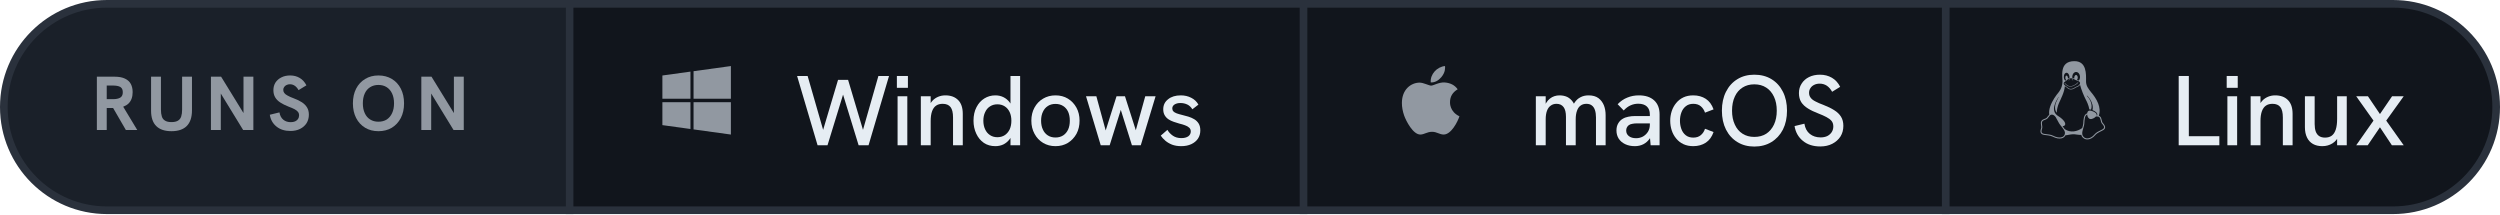
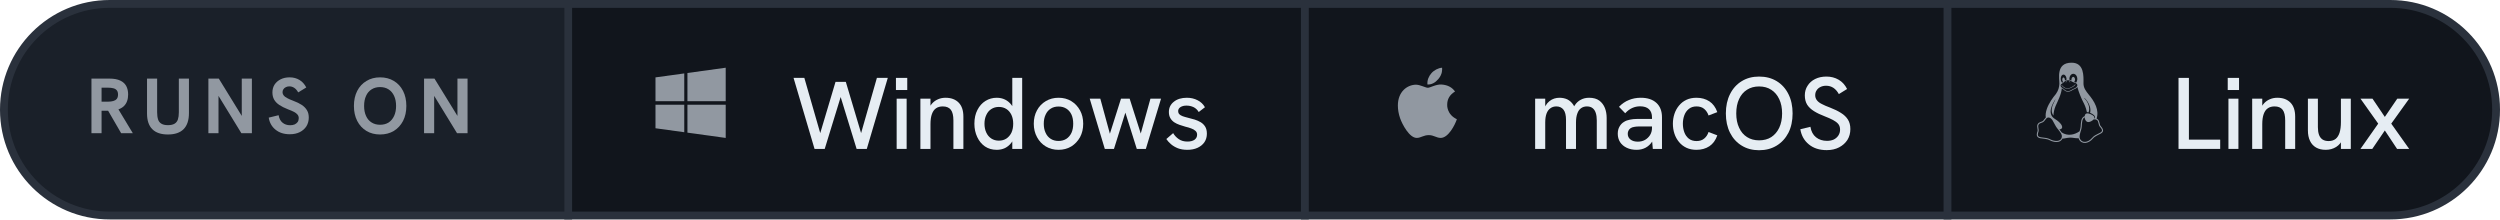
- <svg xmlns="http://www.w3.org/2000/svg" width="327" height="28" viewBox="0 0 327 28" role="img" aria-label="Runs on Windows, macOS and Linux">
+ <svg xmlns="http://www.w3.org/2000/svg" width="319" height="28" viewBox="0 0 319 28" role="img" aria-label="Runs on Windows, macOS and Linux">
  <defs>
    <clipPath id="c1">
-       <rect x=".5" y=".5" width="326" height="27" rx="13.5" />
+       <rect x=".5" y=".5" width="318" height="27" rx="13.5" />
    </clipPath>
    <path id="a" d="m.67 0 0-6.97 2.3 0q.85 0 1.37.25.52.24.77.7.24.45.24 1.07 0 .96-.54 1.49-.55.52-1.56.58-.23.01-.47.01-.24 0-.41 0l-.41 0 0 2.87zm3.79 0-1.75-3.02 1.32-.16 1.92 3.18zm-2.5-4.03.88 0q.33 0 .61-.08.27-.07.44-.26.17-.2.17-.56 0-.37-.17-.56-.17-.19-.44-.25-.28-.07-.61-.07l-.88 0z" />
    <path id="b" d="m3.28.16q-1.32 0-1.99-.67-.68-.67-.68-2.01l0-4.45 1.29 0 0 4.3q0 .54.12.91.11.36.42.54.3.19.84.19.54 0 .85-.19.3-.18.42-.54.12-.37.12-.9l0-4.31 1.29 0 0 4.4q0 1.36-.68 2.05-.68.68-2 .68z" />
    <path id="c" d="m.67 0 0-6.97 1.33 0 3.25 5.28-.32 0 0-5.28 1.29 0 0 6.97-1.34 0-3.24-5.29.32 0 0 5.29z" />
    <path id="d" d="m2.97.13q-1.11 0-1.82-.58-.72-.58-.87-1.54l1.26-.31q.11.64.51.96.39.32.97.32.31 0 .56-.1.24-.11.39-.31.14-.21.14-.49 0-.26-.15-.45-.15-.19-.45-.35-.31-.16-.77-.33-.66-.26-1.1-.55-.45-.3-.67-.69-.22-.39-.22-.92 0-.56.27-.99.28-.43.78-.68.49-.25 1.15-.25.7 0 1.25.33.54.32.87.96l-1.03.63q-.21-.38-.49-.57-.29-.2-.64-.2-.25 0-.44.1-.2.09-.31.26-.12.16-.12.38 0 .23.14.41.13.18.44.34.3.17.79.35.65.24 1.09.53.43.29.66.68.23.38.23.93 0 .62-.3 1.11-.31.48-.85.75-.54.27-1.27.27z" />
    <path id="e" d="m3.73.16q-.99 0-1.74-.45-.76-.46-1.18-1.28-.42-.82-.42-1.91 0-1.1.42-1.92.42-.82 1.18-1.27.75-.46 1.74-.46 1 0 1.76.46.75.45 1.17 1.27.42.82.42 1.92 0 1.09-.42 1.91-.43.82-1.18 1.28-.76.45-1.75.45zm-.01-1.24q.64 0 1.1-.29.45-.3.7-.84.25-.54.25-1.27 0-.74-.25-1.28-.25-.54-.7-.83-.46-.3-1.1-.3-.61 0-1.07.29-.47.29-.71.83-.25.54-.25 1.29 0 .74.25 1.28.24.54.71.83.46.29 1.07.29z" />
    <path id="f" d="m2.26 0-2.06-6.97 1.06 0 1.56 5.42 1.5-5.03 1.01 0 1.5 5.03 1.55-5.42 1.07 0-2.06 6.97-1 0-1.65-5.37.17 0-1.65 5.37z" />
    <path id="g" d="m.67 0 0-4.93.98 0 0 4.93zm-.07-5.78 0-1.19 1.11 0 0 1.19z" />
    <path id="h" d="m.68 0 0-4.93.99 0 0 1.07-.2.06q.13-.41.38-.68.24-.26.58-.4.33-.14.72-.14.82 0 1.29.48.46.47.46 1.38l0 3.16-.98 0 0-2.8q0-.71-.25-1.04-.26-.33-.79-.33-.4 0-.66.18-.27.18-.41.57-.14.39-.14.99l0 2.43z" />
    <path id="i" d="m2.65.09q-.67 0-1.16-.33-.49-.34-.76-.92-.28-.59-.28-1.31 0-.79.3-1.36.29-.57.79-.88.5-.31 1.11-.31.44 0 .81.18.36.18.61.5.25.32.35.75l-.25.08 0-3.46.97 0 0 6.97-.97 0 0-1.42.29.01q-.13.48-.39.82-.26.33-.62.51-.37.17-.8.17zm.2-.9q.43 0 .75-.21.31-.21.49-.58.17-.38.17-.87 0-.49-.17-.86-.18-.38-.49-.58-.32-.21-.75-.21-.42 0-.74.21-.32.2-.49.58-.18.37-.18.86 0 .49.18.87.17.37.49.58.32.21.74.21z" />
    <path id="j" d="m2.88.09q-.7 0-1.25-.33-.55-.33-.86-.91-.32-.58-.32-1.32 0-.74.31-1.31.31-.58.87-.91.55-.33 1.25-.33.71 0 1.25.33.54.33.86.91.31.57.31 1.31 0 .74-.31 1.32-.32.57-.86.91-.55.33-1.25.33zm0-.87q.44 0 .77-.21.32-.21.5-.59.17-.38.17-.89 0-.52-.17-.9-.18-.38-.5-.58-.33-.21-.77-.21-.45 0-.77.21-.33.21-.5.59-.18.37-.18.89 0 .51.18.89.17.38.5.59.32.21.77.21z" />
    <path id="k" d="m1.73 0-1.48-4.93 1.04 0 .94 3.44 1.09-3.44.85 0 1.09 3.42.95-3.42 1.04 0-1.49 4.93-.89 0-1.12-3.56-1.12 3.56z" />
    <path id="l" d="m2.34.09q-.52 0-.92-.15-.4-.16-.68-.4-.29-.25-.46-.51l.67-.58q.19.34.55.59.35.24.85.24.44 0 .7-.18.25-.19.25-.49 0-.24-.16-.38-.16-.15-.42-.24-.26-.1-.57-.17-.28-.08-.57-.18-.29-.1-.52-.25-.24-.16-.38-.4-.15-.25-.15-.61 0-.63.49-1.01.48-.39 1.28-.39.57 0 1.04.24.47.23.73.69l-.61.47q-.2-.33-.51-.48-.32-.15-.69-.15-.35 0-.58.14-.24.15-.24.4 0 .18.11.3.1.11.33.2.22.08.55.16.31.07.63.17.32.1.59.26.27.16.44.43.17.27.17.7 0 .47-.24.83-.24.35-.67.55-.43.2-1.01.2z" />
    <path id="m" d="m.68 0 0-4.93.99 0 0 1.27-.21.07q.09-.39.25-.66.16-.27.38-.44.21-.17.46-.25.25-.08.51-.08.43 0 .78.16.34.17.58.52.23.34.31.9l-.56.11q.15-.58.4-.95.24-.37.6-.55.35-.19.81-.19.62 0 1 .28.37.28.55.73.17.44.17.97l0 3.04-.97 0 0-2.8q0-.43-.1-.73-.1-.31-.31-.47-.21-.17-.56-.17-.34 0-.58.18-.24.17-.36.52-.13.35-.13.87l0 2.6-.98 0 0-2.86q0-.66-.24-.98-.25-.33-.71-.33-.34 0-.58.18-.25.17-.38.52-.13.35-.13.87l0 2.6z" />
    <path id="n" d="m3.9 0-.08-.91 0-2.19q0-.52-.3-.8-.3-.28-.87-.28-.4 0-.76.16-.37.16-.7.52l-.61-.63q.44-.46.98-.67.53-.22 1.16-.22.99 0 1.54.51.54.5.54 1.41l0 3.1zm-1.59.09q-.55 0-.97-.2-.42-.2-.65-.55-.23-.36-.23-.83 0-.41.17-.7.17-.3.44-.46.25-.16.58-.22.32-.07.69-.07l1.57 0 0 .74-1.43 0q-.2 0-.41.04-.22.03-.37.14-.12.09-.19.23-.07.13-.07.31 0 .35.27.56.27.21.72.21.38 0 .7-.17.31-.18.5-.48.19-.31.19-.7l.35.46q-.09.52-.35.91-.26.38-.64.58-.39.2-.87.2z" />
    <path id="o" d="m2.77.09q-.56 0-.99-.2-.44-.21-.73-.57-.3-.36-.45-.82-.15-.46-.15-.97 0-.5.15-.96.15-.46.45-.82.29-.36.73-.57.43-.2.99-.2.72 0 1.26.35.53.35.78 1.06l-.86.33q-.13-.39-.42-.64-.29-.25-.76-.25-.46 0-.76.25-.3.24-.44.63-.14.38-.14.82 0 .44.14.83.14.39.44.63.3.24.76.24.47 0 .76-.25.29-.24.42-.64l.86.33q-.25.72-.78 1.07-.54.35-1.26.35z" />
    <path id="p" d="m3.72.13q-.97 0-1.7-.45-.74-.45-1.15-1.26-.41-.82-.41-1.9 0-1.09.41-1.9.41-.82 1.15-1.27.73-.45 1.7-.45.99 0 1.73.45.74.45 1.15 1.27.41.81.41 1.9 0 1.08-.41 1.9-.42.81-1.16 1.26-.74.45-1.72.45zm0-.97q.7 0 1.2-.32.5-.33.78-.92.28-.6.28-1.4 0-.81-.28-1.4-.28-.6-.78-.92-.5-.33-1.2-.33-.68 0-1.18.32-.51.32-.78.91-.28.6-.28 1.42 0 .81.28 1.4.27.6.78.92.5.32 1.18.32z" />
    <path id="q" d="m2.94.12q-1.07 0-1.75-.56-.69-.56-.84-1.49l.99-.24q.11.68.55 1.03.44.35 1.08.35.37 0 .66-.13.28-.14.45-.39.17-.26.17-.58 0-.34-.18-.56-.19-.22-.52-.39-.34-.18-.81-.36-.61-.23-1.04-.5-.44-.27-.68-.64-.23-.38-.23-.91 0-.54.27-.95.26-.42.74-.66.48-.24 1.11-.24.67 0 1.2.31.52.3.83.91l-.81.5q-.22-.4-.53-.61-.32-.21-.72-.21-.31 0-.55.12-.25.12-.38.33-.14.2-.14.48 0 .29.17.5.16.21.49.37.32.17.81.35.62.24 1.06.52.44.27.68.65.24.38.24.93 0 .6-.29 1.07-.3.46-.82.73-.52.27-1.21.27z" />
    <path id="r" d="m.75 0 0-6.97 1.02 0 0 6.06 3.07 0 0 .91z" />
    <path id="s" d="m2.37.09q-.55 0-.94-.22-.4-.23-.6-.65-.21-.43-.21-1.04l0-3.11.98 0 0 2.8q0 .44.11.75.11.3.35.46.23.15.59.15.42 0 .69-.21.26-.21.39-.62.13-.42.13-1.04l0-2.29.97 0 0 4.93-.97 0 0-1.06.2.04q-.22.55-.67.83-.45.28-1.02.28z" />
    <path id="t" d="m.25 0 1.74-2.48-1.74-2.45 1.18 0 1.21 1.79 1.22-1.79 1.17 0-1.76 2.45 1.76 2.48-1.19 0-1.2-1.81-1.23 1.81z" />
  </defs>
  <g clip-path="url(#c1)">
-     <rect width="327" height="28" fill="#11151c" />
-     <rect width="74" height="28" fill="#1a2029" />
+     <rect width="319" height="28" fill="#11151c" />
+     <rect width="72" height="28" fill="#1a2029" />
  </g>
  <g fill="#9198a1" transform="translate(0 17)">
-     <use href="#a" x="12" />
-     <use href="#b" x="19.15" />
-     <use href="#c" x="26.92" />
-     <use href="#d" x="35.01" />
-     <use href="#e" x="45.77" />
-     <use href="#c" x="54.44" />
+     <use href="#a" x="11" />
+     <use href="#b" x="18.15" />
+     <use href="#c" x="25.92" />
+     <use href="#d" x="34.01" />
+     <use href="#e" x="44.77" />
+     <use href="#c" x="53.44" />
  </g>
-   <line x1="74.5" y1="0" x2="74.5" y2="28" stroke="#2a313c" />
-   <path fill="#9198a1" transform="translate(86 8) scale(0.02) translate(32 0)" d="M0 93.7l183.6-25.3 0 177.4-183.6 0 0-152.1zM0 418.3l183.6 25.3 0-175.2-183.6 0 0 149.9zm203.8 28l244.2 33.7 0-211.6-244.2 0 0 177.9zm0-380.6l0 180.1 244.2 0 0-213.8-244.2 33.7z" />
+   <line x1="72.5" y1="0" x2="72.5" y2="28" stroke="#2a313c" />
+   <path fill="#9198a1" transform="translate(83 8) scale(0.02) translate(32 0)" d="M0 93.7l183.6-25.3 0 177.4-183.6 0 0-152.1zM0 418.3l183.6 25.3 0-175.2-183.6 0 0 149.9zm203.8 28l244.2 33.7 0-211.6-244.2 0 0 177.9zm0-380.6l0 180.1 244.2 0 0-213.8-244.2 33.7z" />
  <g fill="#e6edf3" transform="translate(0 19) scale(1.3)">
-     <use href="#f" x="80" />
-     <use href="#g" x="89.64" />
-     <use href="#h" x="91.97" />
-     <use href="#i" x="97.5" />
-     <use href="#j" x="103.32" />
-     <use href="#k" x="109.02" />
-     <use href="#l" x="116.51" />
+     <use href="#f" x="77.69" />
+     <use href="#g" x="87.34" />
+     <use href="#h" x="89.66" />
+     <use href="#i" x="95.19" />
+     <use href="#j" x="101.02" />
+     <use href="#k" x="106.71" />
+     <use href="#l" x="114.2" />
  </g>
-   <line x1="170.5" y1="0" x2="170.5" y2="28" stroke="#2a313c" />
-   <path fill="#9198a1" transform="translate(182 8) scale(0.02) translate(64 0)" d="M319.1 268.7c-.2-36.7 16.4-64.4 50-84.8-18.8-26.9-47.2-41.7-84.7-44.6-35.5-2.8-74.3 20.7-88.5 20.7-15 0-49.4-19.7-76.4-19.7-55.8 .9-115.1 44.5-115.1 133.2 0 26.2 4.8 53.3 14.4 81.2 12.8 36.7 59 126.7 107.2 125.2 25.2-.6 43-17.9 75.8-17.9 31.8 0 48.3 17.9 76.4 17.9 48.6-.7 90.4-82.5 102.6-119.3-65.2-30.7-61.7-90-61.7-91.9zM262.5 104.5c27.3-32.4 24.8-61.9 24-72.5-24.1 1.4-52 16.4-67.9 34.9-17.5 19.8-27.8 44.3-25.6 71.9 26.1 2 49.9-11.4 69.5-34.3z" />
+   <line x1="166.5" y1="0" x2="166.5" y2="28" stroke="#2a313c" />
+   <path fill="#9198a1" transform="translate(177 8) scale(0.02) translate(64 0)" d="M319.1 268.7c-.2-36.7 16.4-64.4 50-84.8-18.8-26.9-47.2-41.7-84.7-44.6-35.5-2.8-74.3 20.7-88.5 20.7-15 0-49.4-19.7-76.4-19.7-55.8 .9-115.1 44.5-115.1 133.2 0 26.2 4.8 53.3 14.4 81.2 12.8 36.7 59 126.7 107.2 125.2 25.2-.6 43-17.9 75.8-17.9 31.8 0 48.3 17.9 76.4 17.9 48.6-.7 90.4-82.5 102.6-119.3-65.2-30.7-61.7-90-61.7-91.9zM262.5 104.5c27.3-32.4 24.8-61.9 24-72.5-24.1 1.4-52 16.4-67.9 34.9-17.5 19.8-27.8 44.3-25.6 71.9 26.1 2 49.9-11.4 69.5-34.3z" />
  <g fill="#e6edf3" transform="translate(0 19) scale(1.3)">
-     <use href="#m" x="153.85" />
-     <use href="#n" x="162.18" />
-     <use href="#o" x="167.6" />
-     <use href="#p" x="172.79" />
-     <use href="#q" x="180.21" />
+     <use href="#m" x="150" />
+     <use href="#n" x="158.33" />
+     <use href="#o" x="163.75" />
+     <use href="#p" x="168.94" />
+     <use href="#q" x="176.36" />
  </g>
-   <line x1="254.5" y1="0" x2="254.5" y2="28" stroke="#2a313c" />
-   <path fill="#9198a1" transform="translate(266 8) scale(0.02) translate(32 0)" d="M220.9 123.3c1 .5 1.8 1.7 3 1.7 1.1 0 2.8-.4 2.9-1.5 .2-1.4-1.9-2.3-3.2-2.9-1.7-.7-3.9-1-5.5-.1-.4 .2-.8 .7-.6 1.1 .3 1.3 2.3 1.1 3.4 1.7zM199 125c1.2 0 2-1.2 3-1.7 1.1-.6 3.1-.4 3.5-1.6 .2-.4-.2-.9-.6-1.1-1.6-.9-3.8-.6-5.5 .1-1.3 .6-3.4 1.5-3.2 2.9 .1 1 1.8 1.5 2.8 1.4zM420 403.8c-3.6-4-5.3-11.6-7.2-19.7-1.8-8.1-3.9-16.8-10.5-22.4-1.3-1.1-2.6-2.1-4-2.9-1.3-.8-2.7-1.5-4.1-2 9.2-27.3 5.6-54.5-3.7-79.1-11.4-30.1-31.3-56.4-46.5-74.4-17.1-21.5-33.7-41.9-33.4-72 .5-45.9 5.1-131.2-75.8-131.3-102.4-.2-76.8 103.4-77.9 135.2-1.7 23.4-6.4 41.8-22.5 64.7-18.9 22.5-45.5 58.8-58.1 96.7-6 17.9-8.8 36.1-6.2 53.3-6.5 5.8-11.4 14.7-16.6 20.2-4.2 4.3-10.3 5.9-17 8.3s-14 6-18.5 14.5c-2.1 3.9-2.8 8.1-2.8 12.4 0 3.9 .6 7.9 1.2 11.8 1.2 8.1 2.5 15.7 .8 20.8-5.2 14.4-5.9 24.4-2.2 31.7 3.8 7.3 11.4 10.5 20.1 12.3 17.3 3.6 40.8 2.7 59.3 12.5 19.8 10.4 39.9 14.1 55.9 10.4 11.6-2.6 21.1-9.6 25.9-20.2 12.5-.1 26.3-5.4 48.3-6.6 14.9-1.2 33.6 5.3 55.1 4.1 .6 2.3 1.4 4.6 2.5 6.7l0 .1c8.3 16.7 23.8 24.3 40.3 23 16.6-1.3 34.1-11 48.3-27.9 13.6-16.4 36-23.2 50.9-32.2 7.4-4.5 13.4-10.1 13.9-18.3 .4-8.2-4.4-17.3-15.5-29.7zM223.8 87.3c9.8-22.2 34.2-21.8 44-.4 6.5 14.2 3.6 30.9-4.3 40.4-1.6-.8-5.9-2.6-12.6-4.9 1.1-1.2 3.1-2.7 3.9-4.6 4.8-11.8-.2-27-9.1-27.3-7.3-.5-13.9 10.8-11.8 23-4.1-2-9.4-3.5-13-4.4-1-6.9-.3-14.6 2.9-21.8zM183.1 75.8c10.1 0 20.8 14.2 19.1 33.5-3.5 1-7.1 2.5-10.2 4.6 1.2-8.9-3.3-20.1-9.6-19.6-8.4 .7-9.8 21.2-1.8 28.1 1 .8 1.9-.2-5.9 5.5-15.6-14.6-10.5-52.1 8.4-52.1zm-13.6 60.7c6.2-4.6 13.6-10 14.1-10.5 4.7-4.4 13.5-14.2 27.9-14.2 7.1 0 15.6 2.3 25.9 8.9 6.3 4.1 11.3 4.4 22.6 9.3 8.4 3.5 13.7 9.7 10.5 18.2-2.6 7.1-11 14.4-22.7 18.1-11.1 3.6-19.8 16-38.2 14.9-3.9-.2-7-1-9.6-2.1-8-3.5-12.2-10.4-20-15-8.6-4.8-13.2-10.4-14.7-15.3-1.4-4.9 0-9 4.2-12.3zm3.3 334c-2.7 35.1-43.9 34.4-75.3 18-29.9-15.8-68.6-6.5-76.5-21.9-2.4-4.7-2.4-12.7 2.6-26.4l0-.2c2.4-7.6 .6-16-.6-23.9-1.2-7.8-1.8-15 .9-20 3.5-6.7 8.5-9.1 14.8-11.3 10.3-3.7 11.8-3.4 19.6-9.9 5.5-5.7 9.5-12.9 14.3-18 5.1-5.5 10-8.1 17.7-6.9 8.1 1.2 15.1 6.8 21.9 16l19.6 35.6c9.5 19.9 43.1 48.4 41 68.9zm-1.4-25.9c-4.1-6.6-9.6-13.6-14.4-19.6 7.1 0 14.2-2.2 16.7-8.9 2.3-6.2 0-14.9-7.4-24.9-13.5-18.2-38.3-32.5-38.3-32.5-13.5-8.4-21.1-18.7-24.6-29.9s-3-23.3-.3-35.2c5.2-22.9 18.6-45.2 27.2-59.2 2.3-1.7 .8 3.2-8.7 20.8-8.5 16.1-24.4 53.3-2.6 82.4 .6-20.7 5.5-41.8 13.8-61.5 12-27.4 37.3-74.9 39.3-112.7 1.1 .8 4.6 3.2 6.2 4.1 4.6 2.7 8.1 6.7 12.6 10.3 12.4 10 28.5 9.2 42.4 1.2 6.2-3.5 11.2-7.5 15.9-9 9.9-3.1 17.8-8.6 22.3-15 7.7 30.4 25.7 74.3 37.2 95.7 6.1 11.4 18.3 35.5 23.6 64.6 3.3-.1 7 .4 10.9 1.4 13.8-35.7-11.7-74.2-23.3-84.9-4.7-4.6-4.9-6.6-2.6-6.5 12.6 11.2 29.2 33.7 35.2 59 2.8 11.6 3.3 23.7 .4 35.7 16.4 6.8 35.9 17.9 30.7 34.8-2.2-.1-3.2 0-4.2 0 3.2-10.1-3.9-17.6-22.8-26.1-19.6-8.6-36-8.6-38.3 12.5-12.1 4.2-18.3 14.7-21.4 27.3-2.8 11.2-3.6 24.7-4.4 39.9-.5 7.7-3.6 18-6.8 29-32.1 22.9-76.7 32.9-114.3 7.2zm257.4-11.5c-.9 16.8-41.2 19.9-63.2 46.5-13.2 15.7-29.4 24.4-43.6 25.5s-26.5-4.8-33.7-19.3c-4.7-11.1-2.4-23.1 1.1-36.3 3.7-14.2 9.2-28.8 9.9-40.6 .8-15.2 1.7-28.5 4.2-38.7 2.6-10.3 6.6-17.2 13.7-21.1 .3-.2 .7-.3 1-.5 .8 13.2 7.3 26.6 18.8 29.5 12.6 3.3 30.7-7.5 38.4-16.3 9-.3 15.7-.9 22.6 5.1 9.9 8.5 7.1 30.3 17.1 41.6 10.6 11.6 14 19.5 13.7 24.6zM173.4 148.7c2 1.9 4.7 4.5 8 7.1 6.6 5.2 15.8 10.6 27.3 10.6 11.6 0 22.5-5.9 31.8-10.8 4.9-2.6 10.9-7 14.8-10.4s5.9-6.3 3.1-6.6-2.6 2.6-6 5.1c-4.4 3.2-9.7 7.4-13.9 9.8-7.4 4.2-19.5 10.2-29.9 10.2s-18.7-4.8-24.9-9.7c-3.1-2.5-5.7-5-7.7-6.9-1.5-1.4-1.9-4.6-4.3-4.9-1.4-.1-1.8 3.7 1.7 6.5z" />
+   <line x1="248.5" y1="0" x2="248.5" y2="28" stroke="#2a313c" />
+   <path fill="#9198a1" transform="translate(259 8) scale(0.02) translate(32 0)" d="M220.9 123.3c1 .5 1.8 1.7 3 1.7 1.1 0 2.8-.4 2.9-1.5 .2-1.4-1.9-2.3-3.2-2.9-1.7-.7-3.9-1-5.5-.1-.4 .2-.8 .7-.6 1.1 .3 1.3 2.3 1.1 3.4 1.7zM199 125c1.2 0 2-1.2 3-1.7 1.1-.6 3.1-.4 3.5-1.6 .2-.4-.2-.9-.6-1.1-1.6-.9-3.8-.6-5.5 .1-1.3 .6-3.4 1.5-3.2 2.9 .1 1 1.8 1.5 2.8 1.4zM420 403.8c-3.6-4-5.3-11.6-7.2-19.7-1.8-8.1-3.9-16.8-10.5-22.4-1.3-1.1-2.6-2.1-4-2.9-1.3-.8-2.7-1.5-4.1-2 9.2-27.3 5.6-54.5-3.7-79.1-11.4-30.1-31.3-56.4-46.5-74.4-17.1-21.5-33.7-41.9-33.4-72 .5-45.9 5.1-131.2-75.8-131.3-102.4-.2-76.8 103.4-77.9 135.2-1.7 23.4-6.4 41.8-22.5 64.7-18.9 22.5-45.5 58.8-58.1 96.7-6 17.9-8.8 36.1-6.2 53.3-6.5 5.8-11.4 14.7-16.6 20.2-4.2 4.3-10.3 5.9-17 8.3s-14 6-18.5 14.5c-2.1 3.9-2.8 8.1-2.8 12.4 0 3.9 .6 7.9 1.2 11.8 1.2 8.1 2.5 15.7 .8 20.8-5.2 14.4-5.9 24.4-2.2 31.7 3.8 7.3 11.4 10.5 20.1 12.3 17.3 3.6 40.8 2.7 59.3 12.5 19.8 10.4 39.9 14.1 55.9 10.4 11.6-2.6 21.1-9.6 25.9-20.2 12.5-.1 26.3-5.4 48.3-6.6 14.9-1.2 33.6 5.3 55.1 4.1 .6 2.3 1.4 4.6 2.5 6.7l0 .1c8.3 16.7 23.8 24.3 40.3 23 16.6-1.3 34.1-11 48.3-27.9 13.6-16.4 36-23.2 50.9-32.2 7.4-4.5 13.4-10.1 13.9-18.3 .4-8.2-4.4-17.3-15.5-29.7zM223.8 87.3c9.8-22.2 34.2-21.8 44-.4 6.5 14.2 3.6 30.9-4.3 40.4-1.6-.8-5.9-2.6-12.6-4.9 1.1-1.2 3.1-2.7 3.9-4.6 4.8-11.8-.2-27-9.1-27.3-7.3-.5-13.9 10.8-11.8 23-4.1-2-9.4-3.5-13-4.4-1-6.9-.3-14.6 2.9-21.8zM183.1 75.8c10.1 0 20.8 14.2 19.1 33.5-3.5 1-7.1 2.5-10.2 4.6 1.2-8.9-3.3-20.1-9.6-19.6-8.4 .7-9.8 21.2-1.8 28.1 1 .8 1.9-.2-5.9 5.5-15.6-14.6-10.5-52.1 8.4-52.1zm-13.6 60.7c6.2-4.6 13.6-10 14.1-10.5 4.7-4.4 13.5-14.2 27.9-14.2 7.1 0 15.6 2.3 25.9 8.9 6.3 4.1 11.3 4.4 22.6 9.3 8.4 3.5 13.7 9.7 10.5 18.2-2.6 7.1-11 14.4-22.7 18.1-11.1 3.6-19.8 16-38.2 14.9-3.9-.2-7-1-9.6-2.1-8-3.5-12.2-10.4-20-15-8.6-4.8-13.2-10.4-14.7-15.3-1.4-4.9 0-9 4.2-12.3zm3.3 334c-2.7 35.1-43.9 34.4-75.3 18-29.9-15.8-68.6-6.5-76.5-21.9-2.4-4.7-2.4-12.7 2.6-26.4l0-.2c2.4-7.6 .6-16-.6-23.9-1.2-7.8-1.8-15 .9-20 3.5-6.7 8.5-9.1 14.8-11.3 10.3-3.7 11.8-3.4 19.6-9.9 5.5-5.7 9.5-12.9 14.3-18 5.1-5.5 10-8.1 17.7-6.9 8.1 1.2 15.1 6.8 21.9 16l19.6 35.6c9.5 19.9 43.1 48.4 41 68.9zm-1.4-25.9c-4.1-6.6-9.6-13.6-14.4-19.6 7.1 0 14.2-2.2 16.7-8.9 2.3-6.2 0-14.9-7.4-24.9-13.5-18.2-38.3-32.5-38.3-32.5-13.5-8.4-21.1-18.7-24.6-29.9s-3-23.3-.3-35.2c5.2-22.9 18.6-45.2 27.2-59.2 2.3-1.7 .8 3.2-8.7 20.8-8.5 16.1-24.4 53.3-2.6 82.4 .6-20.7 5.5-41.8 13.8-61.5 12-27.4 37.3-74.9 39.3-112.7 1.1 .8 4.6 3.2 6.2 4.1 4.6 2.7 8.1 6.7 12.6 10.3 12.4 10 28.5 9.2 42.4 1.2 6.2-3.5 11.2-7.5 15.9-9 9.9-3.1 17.8-8.6 22.3-15 7.7 30.4 25.7 74.3 37.2 95.7 6.1 11.4 18.3 35.5 23.6 64.6 3.3-.1 7 .4 10.9 1.4 13.8-35.7-11.7-74.2-23.3-84.9-4.7-4.6-4.9-6.6-2.6-6.5 12.6 11.2 29.2 33.7 35.2 59 2.8 11.6 3.3 23.7 .4 35.7 16.4 6.8 35.9 17.9 30.7 34.8-2.2-.1-3.2 0-4.2 0 3.2-10.1-3.9-17.6-22.8-26.1-19.6-8.6-36-8.6-38.3 12.5-12.1 4.2-18.3 14.7-21.4 27.3-2.8 11.2-3.6 24.7-4.4 39.9-.5 7.7-3.6 18-6.8 29-32.1 22.9-76.7 32.9-114.3 7.2zm257.4-11.5c-.9 16.8-41.2 19.9-63.2 46.5-13.2 15.7-29.4 24.4-43.6 25.5s-26.5-4.8-33.7-19.3c-4.7-11.1-2.4-23.1 1.1-36.3 3.7-14.2 9.2-28.8 9.9-40.6 .8-15.2 1.7-28.5 4.2-38.7 2.6-10.3 6.6-17.2 13.7-21.1 .3-.2 .7-.3 1-.5 .8 13.2 7.3 26.6 18.8 29.5 12.6 3.3 30.7-7.5 38.4-16.3 9-.3 15.7-.9 22.6 5.1 9.9 8.5 7.1 30.3 17.1 41.6 10.6 11.6 14 19.5 13.7 24.6zM173.4 148.7c2 1.9 4.7 4.5 8 7.1 6.6 5.2 15.8 10.6 27.3 10.6 11.6 0 22.5-5.9 31.8-10.8 4.9-2.6 10.9-7 14.8-10.4s5.9-6.3 3.1-6.6-2.6 2.6-6 5.1c-4.4 3.2-9.7 7.4-13.9 9.8-7.4 4.2-19.5 10.2-29.9 10.2s-18.7-4.8-24.9-9.7c-3.1-2.5-5.7-5-7.7-6.9-1.5-1.4-1.9-4.6-4.3-4.9-1.4-.1-1.8 3.7 1.7 6.5z" />
  <g fill="#e6edf3" transform="translate(0 19) scale(1.3)">
-     <use href="#r" x="218.46" />
-     <use href="#g" x="223.44" />
-     <use href="#h" x="225.77" />
-     <use href="#s" x="231.29" />
-     <use href="#t" x="236.82" />
+     <use href="#r" x="213.08" />
+     <use href="#g" x="218.06" />
+     <use href="#h" x="220.38" />
+     <use href="#s" x="225.91" />
+     <use href="#t" x="231.44" />
  </g>
-   <rect x=".5" y=".5" width="326" height="27" rx="13.5" fill="none" stroke="#2a313c" />
+   <rect x=".5" y=".5" width="318" height="27" rx="13.5" fill="none" stroke="#2a313c" />
</svg>
